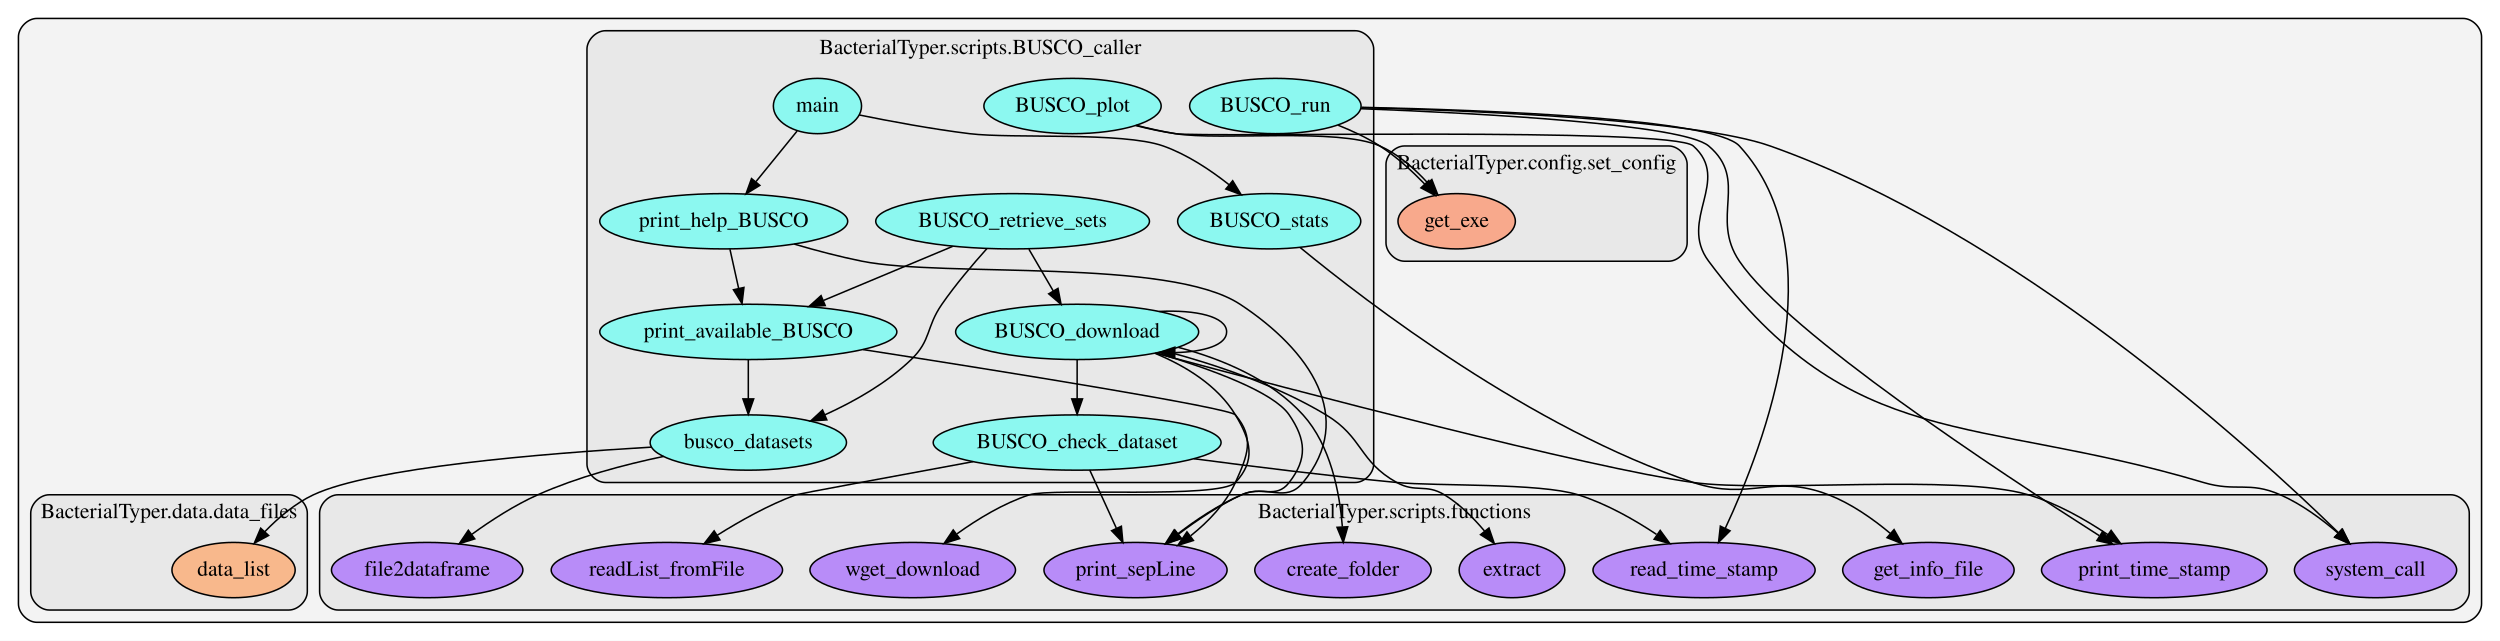
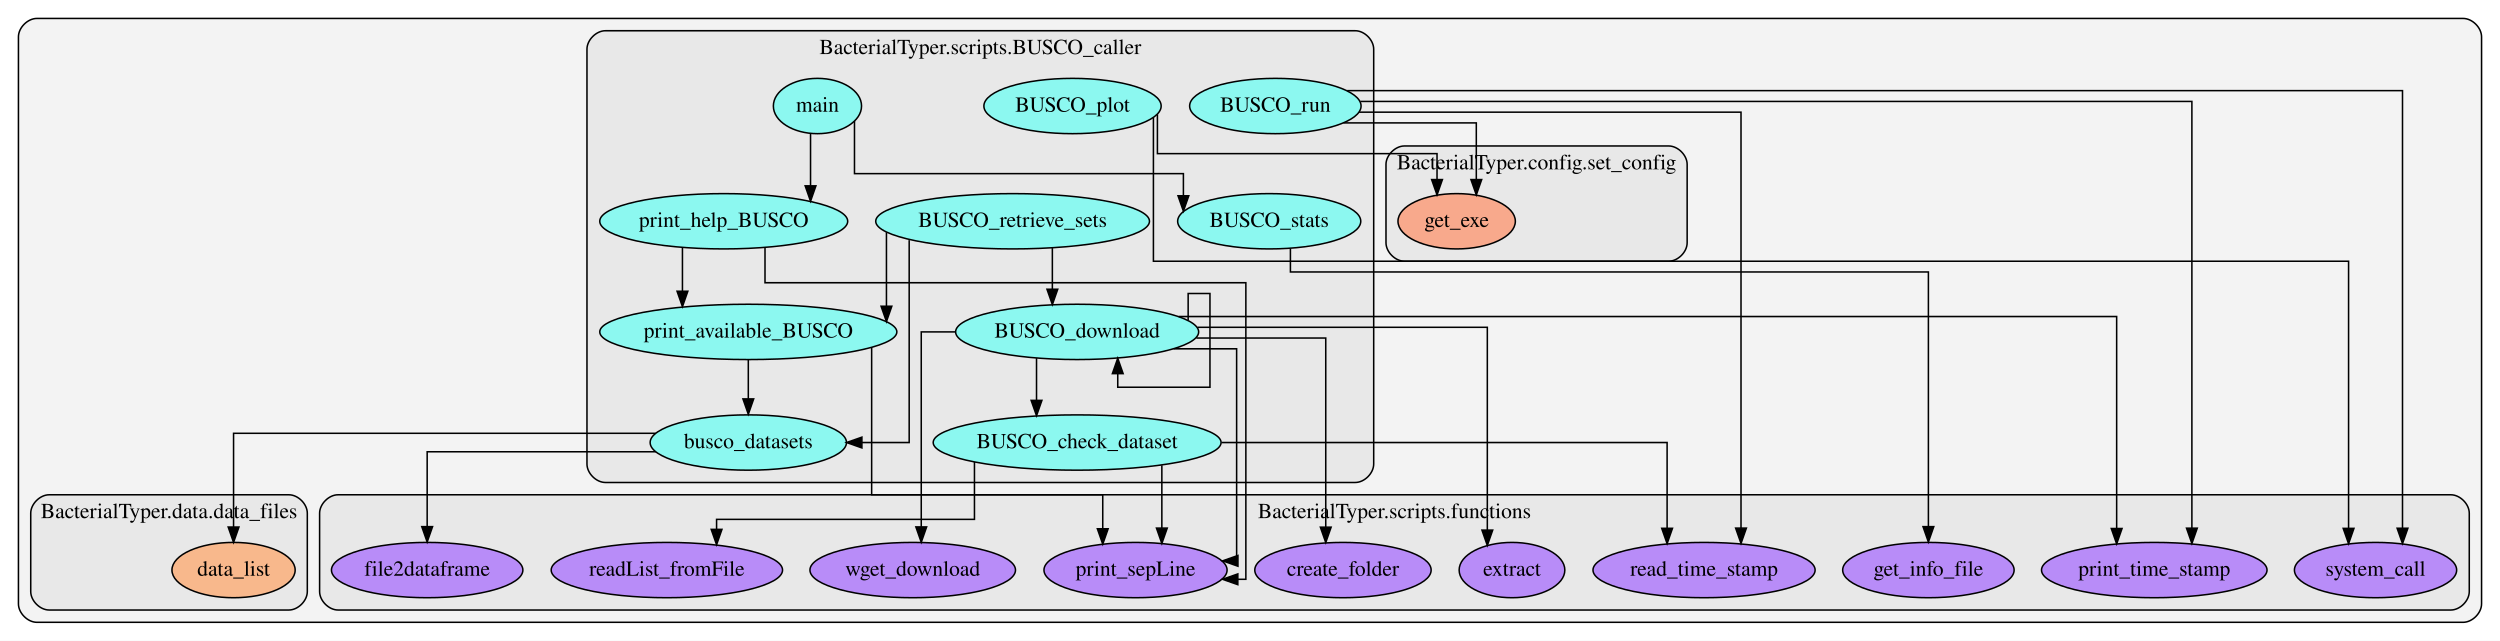
<svg xmlns="http://www.w3.org/2000/svg" width="1627pt" height="417pt" viewBox="0.00 0.00 1627.00 417.00">
  <g id="graph0" class="graph" transform="scale(1 1) rotate(0) translate(4 413)">
    <polygon fill="#ffffff" stroke="transparent" points="-4,4 -4,-413 1623,-413 1623,4 -4,4" />
    <g id="clust1" class="cluster">
      <path fill="#808080" fill-opacity="0.094" stroke="#000000" d="M20,-8C20,-8 1599,-8 1599,-8 1605,-8 1611,-14 1611,-20 1611,-20 1611,-389 1611,-389 1611,-395 1605,-401 1599,-401 1599,-401 20,-401 20,-401 14,-401 8,-395 8,-389 8,-389 8,-20 8,-20 8,-14 14,-8 20,-8" />
    </g>
    <g id="clust2" class="cluster">
      <path fill="#808080" fill-opacity="0.094" stroke="#000000" d="M910,-243C910,-243 1082,-243 1082,-243 1088,-243 1094,-249 1094,-255 1094,-255 1094,-306 1094,-306 1094,-312 1088,-318 1082,-318 1082,-318 910,-318 910,-318 904,-318 898,-312 898,-306 898,-306 898,-255 898,-255 898,-249 904,-243 910,-243" />
      <text text-anchor="middle" x="996" y="-302.8" font-family="Times,serif" font-size="14.00" fill="#000000">BacterialTyper.config.set_config</text>
    </g>
    <g id="clust3" class="cluster">
      <path fill="#808080" fill-opacity="0.094" stroke="#000000" d="M28,-16C28,-16 184,-16 184,-16 190,-16 196,-22 196,-28 196,-28 196,-79 196,-79 196,-85 190,-91 184,-91 184,-91 28,-91 28,-91 22,-91 16,-85 16,-79 16,-79 16,-28 16,-28 16,-22 22,-16 28,-16" />
      <text text-anchor="middle" x="106" y="-75.8" font-family="Times,serif" font-size="14.00" fill="#000000">BacterialTyper.data.data_files</text>
    </g>
    <g id="clust4" class="cluster">
      <path fill="#808080" fill-opacity="0.094" stroke="#000000" d="M390,-99C390,-99 878,-99 878,-99 884,-99 890,-105 890,-111 890,-111 890,-381 890,-381 890,-387 884,-393 878,-393 878,-393 390,-393 390,-393 384,-393 378,-387 378,-381 378,-381 378,-111 378,-111 378,-105 384,-99 390,-99" />
      <text text-anchor="middle" x="634" y="-377.8" font-family="Times,serif" font-size="14.00" fill="#000000">BacterialTyper.scripts.BUSCO_caller</text>
    </g>
    <g id="clust5" class="cluster">
      <path fill="#808080" fill-opacity="0.094" stroke="#000000" d="M216,-16C216,-16 1591,-16 1591,-16 1597,-16 1603,-22 1603,-28 1603,-28 1603,-79 1603,-79 1603,-85 1597,-91 1591,-91 1591,-91 216,-91 216,-91 210,-91 204,-85 204,-79 204,-79 204,-28 204,-28 204,-22 210,-16 216,-16" />
      <text text-anchor="middle" x="903.5" y="-75.8" font-family="Times,serif" font-size="14.00" fill="#000000">BacterialTyper.scripts.functions</text>
    </g>
    <g id="node1" class="node">
      <ellipse fill="#ff8e65" fill-opacity="0.698" stroke="#000000" cx="944" cy="-269" rx="38.194" ry="18" />
      <text text-anchor="middle" x="944" y="-265.3" font-family="Times,serif" font-size="14.00" fill="#000000">get_exe</text>
    </g>
    <g id="node2" class="node">
      <ellipse fill="#ffa365" fill-opacity="0.698" stroke="#000000" cx="148" cy="-42" rx="40.094" ry="18" />
      <text text-anchor="middle" x="148" y="-38.3" font-family="Times,serif" font-size="14.00" fill="#000000">data_list</text>
    </g>
    <g id="node3" class="node">
      <ellipse fill="#65fff4" fill-opacity="0.698" stroke="#000000" cx="697" cy="-125" rx="93.683" ry="18" />
      <text text-anchor="middle" x="697" y="-121.3" font-family="Times,serif" font-size="14.00" fill="#000000">BUSCO_check_dataset</text>
    </g>
    <g id="node17" class="node">
      <ellipse fill="#a365ff" fill-opacity="0.698" stroke="#000000" cx="735" cy="-42" rx="59.59" ry="18" />
      <text text-anchor="middle" x="735" y="-38.3" font-family="Times,serif" font-size="14.00" fill="#000000">print_sepLine</text>
    </g>
    <g id="edge16" class="edge">
-       <path fill="none" stroke="#000000" d="M705.245,-106.99C710.275,-96.005 716.803,-81.746 722.463,-69.383" />
-       <polygon fill="#000000" stroke="#000000" points="725.79,-70.524 726.771,-59.975 719.426,-67.61 725.79,-70.524" />
+       <path fill="none" stroke="#000000" d="M752.13,-110.161C752.13,-110.161 752.13,-69.294 752.13,-69.294" />
+       <polygon fill="#000000" stroke="#000000" points="755.63,-69.294 752.13,-59.294 748.63,-69.294 755.63,-69.294" />
    </g>
    <g id="node19" class="node">
      <ellipse fill="#a365ff" fill-opacity="0.698" stroke="#000000" cx="430" cy="-42" rx="75.287" ry="18" />
      <text text-anchor="middle" x="430" y="-38.3" font-family="Times,serif" font-size="14.00" fill="#000000">readList_fromFile</text>
    </g>
    <g id="edge15" class="edge">
-       <path fill="none" stroke="#000000" d="M629.33,-112.564C577.795,-103.072 515.418,-91.527 514,-91 496.141,-84.362 477.704,-74.054 462.669,-64.602" />
-       <polygon fill="#000000" stroke="#000000" points="464.541,-61.645 454.24,-59.17 460.75,-67.529 464.541,-61.645" />
+       <path fill="none" stroke="#000000" d="M630.176,-112.383C630.176,-97.571 630.176,-75 630.176,-75 630.176,-75 462.349,-75 462.349,-75 462.349,-75 462.349,-68.5 462.349,-68.5" />
+       <polygon fill="#000000" stroke="#000000" points="465.85,-68.5 462.349,-58.5 458.85,-68.5 465.85,-68.5" />
    </g>
    <g id="node20" class="node">
      <ellipse fill="#a365ff" fill-opacity="0.698" stroke="#000000" cx="1105" cy="-42" rx="72.287" ry="18" />
      <text text-anchor="middle" x="1105" y="-38.3" font-family="Times,serif" font-size="14.00" fill="#000000">read_time_stamp</text>
    </g>
    <g id="edge14" class="edge">
-       <path fill="none" stroke="#000000" d="M772.955,-114.457C812.303,-109.261 861.168,-103.222 905,-99 931.161,-96.48 997.916,-98.846 1023,-91 1041.088,-85.342 1059.368,-74.971 1074.064,-65.222" />
-       <polygon fill="#000000" stroke="#000000" points="1076.455,-67.826 1082.717,-59.28 1072.492,-62.055 1076.455,-67.826" />
+       <path fill="none" stroke="#000000" d="M790.925,-125C904.594,-125 1080.952,-125 1080.952,-125 1080.952,-125 1080.952,-69.198 1080.952,-69.198" />
+       <polygon fill="#000000" stroke="#000000" points="1084.452,-69.198 1080.952,-59.198 1077.452,-69.198 1084.452,-69.198" />
    </g>
    <g id="node4" class="node">
      <ellipse fill="#65fff4" fill-opacity="0.698" stroke="#000000" cx="697" cy="-197" rx="79.087" ry="18" />
      <text text-anchor="middle" x="697" y="-193.3" font-family="Times,serif" font-size="14.00" fill="#000000">BUSCO_download</text>
    </g>
    <g id="edge12" class="edge">
-       <path fill="none" stroke="#000000" d="M697,-178.831C697,-171.131 697,-161.974 697,-153.417" />
-       <polygon fill="#000000" stroke="#000000" points="700.5,-153.413 697,-143.413 693.5,-153.413 700.5,-153.413" />
+       <path fill="none" stroke="#000000" d="M670.569,-179.937C670.569,-179.937 670.569,-152.441 670.569,-152.441" />
+       <polygon fill="#000000" stroke="#000000" points="674.069,-152.441 670.569,-142.441 667.069,-152.441 674.069,-152.441" />
    </g>
    <g id="edge11" class="edge">
-       <path fill="none" stroke="#000000" d="M750.535,-210.315C774.054,-211.493 794.293,-207.055 794.293,-197 794.293,-188.438 779.617,-183.948 760.736,-183.532" />
-       <polygon fill="#000000" stroke="#000000" points="760.481,-180.035 750.535,-183.685 760.586,-187.035 760.481,-180.035" />
+       <path fill="none" stroke="#000000" d="M769.249,-204.637C769.249,-211.989 769.249,-222 769.249,-222 769.249,-222 783.442,-222 783.442,-222 783.442,-222 783.442,-161 783.442,-161 783.442,-161 723.431,-161 723.431,-161 723.431,-161 723.431,-169.844 723.431,-169.844" />
+       <polygon fill="#000000" stroke="#000000" points="719.931,-169.843 723.431,-179.844 726.931,-169.844 719.931,-169.843" />
    </g>
    <g id="node13" class="node">
      <ellipse fill="#a365ff" fill-opacity="0.698" stroke="#000000" cx="870" cy="-42" rx="57.391" ry="18" />
      <text text-anchor="middle" x="870" y="-38.3" font-family="Times,serif" font-size="14.00" fill="#000000">create_folder</text>
    </g>
    <g id="edge10" class="edge">
-       <path fill="none" stroke="#000000" d="M762.944,-186.904C791.507,-179.324 823.116,-166.086 844,-143 861.954,-123.152 867.843,-92.553 869.614,-70.234" />
-       <polygon fill="#000000" stroke="#000000" points="873.121,-70.207 870.187,-60.027 866.132,-69.815 873.121,-70.207" />
+       <path fill="none" stroke="#000000" d="M774.582,-193C816.106,-193 858.798,-193 858.798,-193 858.798,-193 858.798,-69.915 858.798,-69.915" />
+       <polygon fill="#000000" stroke="#000000" points="862.298,-69.915 858.798,-59.915 855.298,-69.915 862.298,-69.915" />
    </g>
    <g id="node14" class="node">
      <ellipse fill="#a365ff" fill-opacity="0.698" stroke="#000000" cx="980" cy="-42" rx="34.394" ry="18" />
      <text text-anchor="middle" x="980" y="-38.3" font-family="Times,serif" font-size="14.00" fill="#000000">extract</text>
    </g>
    <g id="edge8" class="edge">
-       <path fill="none" stroke="#000000" d="M754.386,-184.49C786.633,-175.879 826.754,-162.437 859,-143 883.23,-128.395 880.28,-112.758 905,-99 917.433,-92.08 923.838,-98.387 936,-91 945.923,-84.973 954.897,-76.017 962.114,-67.405" />
-       <polygon fill="#000000" stroke="#000000" points="965.016,-69.377 968.467,-59.36 959.523,-65.038 965.016,-69.377" />
+       <path fill="none" stroke="#000000" d="M775.29,-200C854.059,-200 963.95,-200 963.95,-200 963.95,-200 963.95,-68.019 963.95,-68.019" />
+       <polygon fill="#000000" stroke="#000000" points="967.45,-68.019 963.95,-58.019 960.45,-68.019 967.45,-68.019" />
    </g>
    <g id="edge13" class="edge">
-       <path fill="none" stroke="#000000" d="M748.966,-183.278C783.66,-172.946 824.739,-158.034 835,-143 846.024,-126.848 846.976,-114.459 835,-99 826.286,-87.751 816.904,-96.997 804,-91 789.494,-84.258 774.846,-74.388 762.801,-65.27" />
-       <polygon fill="#000000" stroke="#000000" points="764.951,-62.509 754.911,-59.125 760.65,-68.031 764.951,-62.509" />
+       <path fill="none" stroke="#000000" d="M759.774,-186C781.634,-186 800.798,-186 800.798,-186 800.798,-186 800.798,-48 800.798,-48 800.798,-48 799.883,-48 799.883,-48" />
+       <polygon fill="#000000" stroke="#000000" points="801.649,-44.5 791.649,-48 801.649,-51.5 801.649,-44.5" />
    </g>
    <g id="node18" class="node">
      <ellipse fill="#a365ff" fill-opacity="0.698" stroke="#000000" cx="1398" cy="-42" rx="73.387" ry="18" />
      <text text-anchor="middle" x="1398" y="-38.3" font-family="Times,serif" font-size="14.00" fill="#000000">print_time_stamp</text>
    </g>
    <g id="edge9" class="edge">
-       <path fill="none" stroke="#000000" d="M747.956,-183.175C839.859,-158.47 1030.122,-108.44 1098,-99 1146.015,-92.323 1269.515,-104.753 1316,-91 1334.478,-85.533 1353.076,-74.934 1367.877,-64.988" />
-       <polygon fill="#000000" stroke="#000000" points="1369.913,-67.835 1376.124,-59.252 1365.916,-62.089 1369.913,-67.835" />
+       <path fill="none" stroke="#000000" d="M763.099,-207C933.329,-207 1373.519,-207 1373.519,-207 1373.519,-207 1373.519,-69.036 1373.519,-69.036" />
+       <polygon fill="#000000" stroke="#000000" points="1377.019,-69.036 1373.519,-59.036 1370.019,-69.037 1377.019,-69.036" />
    </g>
    <g id="node22" class="node">
      <ellipse fill="#a365ff" fill-opacity="0.698" stroke="#000000" cx="590" cy="-42" rx="66.888" ry="18" />
      <text text-anchor="middle" x="590" y="-38.3" font-family="Times,serif" font-size="14.00" fill="#000000">wget_download</text>
    </g>
    <g id="edge7" class="edge">
-       <path fill="none" stroke="#000000" d="M747.536,-183.109C767.497,-174.876 788.402,-162.177 800,-143 810.121,-126.267 813.409,-113.234 800,-99 789.772,-88.144 680.176,-95.637 666,-91 649.109,-85.475 632.295,-75.254 618.793,-65.572" />
-       <polygon fill="#000000" stroke="#000000" points="620.542,-62.51 610.431,-59.341 616.359,-68.123 620.542,-62.51" />
+       <path fill="none" stroke="#000000" d="M617.565,-197C604.731,-197 595.553,-197 595.553,-197 595.553,-197 595.553,-70.084 595.553,-70.084" />
+       <polygon fill="#000000" stroke="#000000" points="599.053,-70.084 595.553,-60.084 592.053,-70.084 599.053,-70.084" />
    </g>
    <g id="node5" class="node">
      <ellipse fill="#65fff4" fill-opacity="0.698" stroke="#000000" cx="694" cy="-344" rx="57.69" ry="18" />
      <text text-anchor="middle" x="694" y="-340.3" font-family="Times,serif" font-size="14.00" fill="#000000">BUSCO_plot</text>
    </g>
    <g id="edge25" class="edge">
-       <path fill="none" stroke="#000000" d="M735.532,-331.445C743.898,-329.313 752.678,-327.354 761,-326 790.225,-321.246 866.937,-330.011 894,-318 905.977,-312.685 916.734,-303.156 925.174,-293.905" />
-       <polygon fill="#000000" stroke="#000000" points="927.844,-296.168 931.695,-286.298 922.53,-291.612 927.844,-296.168" />
+       <path fill="none" stroke="#000000" d="M749.244,-338.6C749.244,-329.719 749.244,-313 749.244,-313 749.244,-313 931.218,-313 931.218,-313 931.218,-313 931.218,-296.137 931.218,-296.137" />
+       <polygon fill="#000000" stroke="#000000" points="934.718,-296.137 931.218,-286.137 927.718,-296.138 934.718,-296.137" />
    </g>
    <g id="node21" class="node">
      <ellipse fill="#a365ff" fill-opacity="0.698" stroke="#000000" cx="1542" cy="-42" rx="52.791" ry="18" />
      <text text-anchor="middle" x="1542" y="-38.3" font-family="Times,serif" font-size="14.00" fill="#000000">system_call</text>
    </g>
    <g id="edge26" class="edge">
-       <path fill="none" stroke="#000000" d="M735.137,-331.296C743.613,-329.147 752.536,-327.219 761,-326 779.536,-323.329 1084.057,-330.503 1098,-318 1123.037,-295.55 1087.879,-269.945 1108,-243 1201.8,-117.388 1279.758,-143.767 1430,-99 1451.568,-92.573 1459.394,-100.048 1480,-91 1493.614,-85.022 1506.813,-75.324 1517.508,-66.127" />
-       <polygon fill="#000000" stroke="#000000" points="1520.056,-68.543 1525.164,-59.261 1515.382,-63.332 1520.056,-68.543" />
+       <path fill="none" stroke="#000000" d="M746.643,-336.409C746.643,-312.92 746.643,-243 746.643,-243 746.643,-243 1524.452,-243 1524.452,-243 1524.452,-243 1524.452,-69.137 1524.452,-69.137" />
+       <polygon fill="#000000" stroke="#000000" points="1527.952,-69.137 1524.452,-59.137 1520.952,-69.137 1527.952,-69.137" />
    </g>
    <g id="node6" class="node">
      <ellipse fill="#65fff4" fill-opacity="0.698" stroke="#000000" cx="655" cy="-269" rx="89.084" ry="18" />
      <text text-anchor="middle" x="655" y="-265.3" font-family="Times,serif" font-size="14.00" fill="#000000">BUSCO_retrieve_sets</text>
    </g>
    <g id="edge18" class="edge">
-       <path fill="none" stroke="#000000" d="M665.598,-250.831C670.41,-242.583 676.196,-232.663 681.484,-223.599" />
-       <polygon fill="#000000" stroke="#000000" points="684.535,-225.315 686.551,-214.913 678.489,-221.788 684.535,-225.315" />
+       <path fill="none" stroke="#000000" d="M680.875,-251.571C680.875,-251.571 680.875,-224.769 680.875,-224.769" />
+       <polygon fill="#000000" stroke="#000000" points="684.375,-224.769 680.875,-214.769 677.375,-224.769 684.375,-224.769" />
    </g>
    <g id="node9" class="node">
      <ellipse fill="#65fff4" fill-opacity="0.698" stroke="#000000" cx="483" cy="-125" rx="63.889" ry="18" />
      <text text-anchor="middle" x="483" y="-121.3" font-family="Times,serif" font-size="14.00" fill="#000000">busco_datasets</text>
    </g>
    <g id="edge17" class="edge">
-       <path fill="none" stroke="#000000" d="M638.302,-251.232C629.124,-241.032 617.843,-227.751 609,-215 598.57,-199.959 602.173,-191.708 589,-179 573.097,-163.658 551.971,-151.708 532.767,-142.994" />
-       <polygon fill="#000000" stroke="#000000" points="534.091,-139.753 523.525,-138.976 531.3,-146.173 534.091,-139.753" />
+       <path fill="none" stroke="#000000" d="M587.697,-256.723C587.697,-221.899 587.697,-125 587.697,-125 587.697,-125 556.919,-125 556.919,-125" />
+       <polygon fill="#000000" stroke="#000000" points="556.919,-121.5 546.919,-125 556.919,-128.5 556.919,-121.5" />
    </g>
    <g id="node11" class="node">
      <ellipse fill="#65fff4" fill-opacity="0.698" stroke="#000000" cx="483" cy="-197" rx="96.683" ry="18" />
      <text text-anchor="middle" x="483" y="-193.3" font-family="Times,serif" font-size="14.00" fill="#000000">print_available_BUSCO</text>
    </g>
    <g id="edge19" class="edge">
-       <path fill="none" stroke="#000000" d="M615.971,-252.662C591.077,-242.242 558.609,-228.65 531.989,-217.507" />
-       <polygon fill="#000000" stroke="#000000" points="533.046,-214.155 522.47,-213.523 530.343,-220.613 533.046,-214.155" />
+       <path fill="none" stroke="#000000" d="M572.9,-261.833C572.9,-261.833 572.9,-213.717 572.9,-213.717" />
+       <polygon fill="#000000" stroke="#000000" points="576.4,-213.717 572.9,-203.717 569.4,-213.717 576.4,-213.717" />
    </g>
    <g id="node7" class="node">
      <ellipse fill="#65fff4" fill-opacity="0.698" stroke="#000000" cx="826" cy="-344" rx="55.79" ry="18" />
      <text text-anchor="middle" x="826" y="-340.3" font-family="Times,serif" font-size="14.00" fill="#000000">BUSCO_run</text>
    </g>
    <g id="edge23" class="edge">
-       <path fill="none" stroke="#000000" d="M866.873,-331.489C876.147,-327.815 885.702,-323.322 894,-318 904.603,-311.2 914.816,-301.875 923.217,-293.183" />
-       <polygon fill="#000000" stroke="#000000" points="925.848,-295.494 930.097,-285.788 920.723,-290.726 925.848,-295.494" />
+       <path fill="none" stroke="#000000" d="M870.277,-333C908.218,-333 956.782,-333 956.782,-333 956.782,-333 956.782,-296.151 956.782,-296.151" />
+       <polygon fill="#000000" stroke="#000000" points="960.282,-296.151 956.782,-286.151 953.282,-296.151 960.282,-296.151" />
    </g>
    <g id="edge22" class="edge">
-       <path fill="none" stroke="#000000" d="M881.657,-342.247C958.913,-339.308 1091.117,-332.251 1108,-318 1134.362,-295.748 1108.643,-271.555 1128,-243 1159.552,-196.455 1296.251,-106.3 1362.177,-64.406" />
-       <polygon fill="#000000" stroke="#000000" points="1364.415,-67.131 1370.991,-58.824 1360.67,-61.217 1364.415,-67.131" />
+       <path fill="none" stroke="#000000" d="M881.313,-347C1029.184,-347 1422.481,-347 1422.481,-347 1422.481,-347 1422.481,-69.272 1422.481,-69.272" />
+       <polygon fill="#000000" stroke="#000000" points="1425.981,-69.272 1422.481,-59.272 1418.981,-69.272 1425.981,-69.272" />
    </g>
    <g id="edge20" class="edge">
-       <path fill="none" stroke="#000000" d="M882.034,-343.183C964.797,-341.387 1111.745,-335.715 1128,-318 1191.635,-248.651 1144.507,-123.987 1118.798,-69.146" />
-       <polygon fill="#000000" stroke="#000000" points="1121.913,-67.547 1114.427,-60.05 1115.604,-70.579 1121.913,-67.547" />
+       <path fill="none" stroke="#000000" d="M880.529,-340C967.778,-340 1129.048,-340 1129.048,-340 1129.048,-340 1129.048,-69.31 1129.048,-69.31" />
+       <polygon fill="#000000" stroke="#000000" points="1132.548,-69.31 1129.048,-59.31 1125.548,-69.31 1132.548,-69.31" />
    </g>
    <g id="edge21" class="edge">
-       <path fill="none" stroke="#000000" d="M882.035,-342.93C960.943,-340.836 1100.482,-334.817 1148,-318 1306.985,-261.735 1460.305,-122.504 1517.975,-66.203" />
-       <polygon fill="#000000" stroke="#000000" points="1520.484,-68.645 1525.156,-59.136 1515.574,-63.656 1520.484,-68.645" />
+       <path fill="none" stroke="#000000" d="M872.723,-354C1034.299,-354 1559.548,-354 1559.548,-354 1559.548,-354 1559.548,-69.219 1559.548,-69.219" />
+       <polygon fill="#000000" stroke="#000000" points="1563.049,-69.219 1559.548,-59.219 1556.049,-69.219 1563.049,-69.219" />
    </g>
    <g id="node8" class="node">
      <ellipse fill="#65fff4" fill-opacity="0.698" stroke="#000000" cx="822" cy="-269" rx="59.59" ry="18" />
      <text text-anchor="middle" x="822" y="-265.3" font-family="Times,serif" font-size="14.00" fill="#000000">BUSCO_stats</text>
    </g>
    <g id="node16" class="node">
      <ellipse fill="#a365ff" fill-opacity="0.698" stroke="#000000" cx="1251" cy="-42" rx="55.79" ry="18" />
      <text text-anchor="middle" x="1251" y="-38.3" font-family="Times,serif" font-size="14.00" fill="#000000">get_info_file</text>
    </g>
    <g id="edge24" class="edge">
-       <path fill="none" stroke="#000000" d="M842.13,-251.925C885.531,-216.227 992.543,-134.106 1098,-99 1135.262,-86.596 1149.361,-105.14 1186,-91 1200.641,-85.35 1214.81,-75.382 1226.163,-65.904" />
-       <polygon fill="#000000" stroke="#000000" points="1228.661,-68.37 1233.898,-59.159 1224.061,-63.094 1228.661,-68.37" />
-     </g>
-     <g id="edge1" class="edge">
-       <path fill="none" stroke="#000000" d="M419.968,-122.01C348.747,-117.835 237.818,-108.695 200,-91 188.062,-85.415 177.077,-76.025 168.309,-66.951" />
-       <polygon fill="#000000" stroke="#000000" points="170.823,-64.514 161.493,-59.493 165.656,-69.236 170.823,-64.514" />
+       <path fill="none" stroke="#000000" d="M835.802,-251.341C835.802,-243.495 835.802,-236 835.802,-236 835.802,-236 1251,-236 1251,-236 1251,-236 1251,-70.251 1251,-70.251" />
+       <polygon fill="#000000" stroke="#000000" points="1254.5,-70.251 1251,-60.251 1247.5,-70.251 1254.5,-70.251" />
+     </g>
+     <g id="edge2" class="edge">
+       <path fill="none" stroke="#000000" d="M422.722,-131C326.273,-131 148,-131 148,-131 148,-131 148,-70.01 148,-70.01" />
+       <polygon fill="#000000" stroke="#000000" points="151.5,-70.01 148,-60.011 144.5,-70.01 151.5,-70.01" />
    </g>
    <g id="node15" class="node">
      <ellipse fill="#a365ff" fill-opacity="0.698" stroke="#000000" cx="274" cy="-42" rx="62.289" ry="18" />
      <text text-anchor="middle" x="274" y="-38.3" font-family="Times,serif" font-size="14.00" fill="#000000">file2dataframe</text>
    </g>
-     <g id="edge2" class="edge">
-       <path fill="none" stroke="#000000" d="M427.848,-115.957C402.251,-110.601 371.84,-102.552 346,-91 330.971,-84.281 315.703,-74.415 303.117,-65.293" />
-       <polygon fill="#000000" stroke="#000000" points="304.978,-62.314 294.868,-59.145 300.794,-67.927 304.978,-62.314" />
+     <g id="edge1" class="edge">
+       <path fill="none" stroke="#000000" d="M422.829,-119C361.086,-119 274,-119 274,-119 274,-119 274,-70.248 274,-70.248" />
+       <polygon fill="#000000" stroke="#000000" points="277.5,-70.248 274,-60.248 270.5,-70.248 277.5,-70.248" />
    </g>
    <g id="node10" class="node">
      <ellipse fill="#65fff4" fill-opacity="0.698" stroke="#000000" cx="528" cy="-344" rx="28.695" ry="18" />
      <text text-anchor="middle" x="528" y="-340.3" font-family="Times,serif" font-size="14.00" fill="#000000">main</text>
    </g>
    <g id="edge27" class="edge">
-       <path fill="none" stroke="#000000" d="M555.183,-338.176C575.001,-334.146 602.55,-328.989 627,-326 654.849,-322.596 726.554,-327.368 753,-318 768.528,-312.499 783.691,-302.417 795.829,-292.822" />
-       <polygon fill="#000000" stroke="#000000" points="798.227,-295.381 803.716,-286.319 793.774,-289.98 798.227,-295.381" />
+       <path fill="none" stroke="#000000" d="M552.095,-334.235C552.095,-321.272 552.095,-300 552.095,-300 552.095,-300 766.155,-300 766.155,-300 766.155,-300 766.155,-285.574 766.155,-285.574" />
+       <polygon fill="#000000" stroke="#000000" points="769.655,-285.574 766.155,-275.574 762.655,-285.574 769.655,-285.574" />
    </g>
    <g id="node12" class="node">
      <ellipse fill="#65fff4" fill-opacity="0.698" stroke="#000000" cx="467" cy="-269" rx="80.686" ry="18" />
      <text text-anchor="middle" x="467" y="-265.3" font-family="Times,serif" font-size="14.00" fill="#000000">print_help_BUSCO</text>
    </g>
    <g id="edge28" class="edge">
-       <path fill="none" stroke="#000000" d="M514.764,-327.726C506.946,-318.113 496.87,-305.726 487.99,-294.808" />
-       <polygon fill="#000000" stroke="#000000" points="490.515,-292.365 481.49,-286.816 485.084,-296.782 490.515,-292.365" />
+       <path fill="none" stroke="#000000" d="M523.498,-325.845C523.498,-325.845 523.498,-292.053 523.498,-292.053" />
+       <polygon fill="#000000" stroke="#000000" points="526.998,-292.053 523.498,-282.053 519.998,-292.053 526.998,-292.053" />
    </g>
    <g id="edge5" class="edge">
-       <path fill="none" stroke="#000000" d="M483,-178.831C483,-171.131 483,-161.974 483,-153.417" />
+       <path fill="none" stroke="#000000" d="M483,-178.831C483,-178.831 483,-153.413 483,-153.413" />
      <polygon fill="#000000" stroke="#000000" points="486.5,-153.413 483,-143.413 479.5,-153.413 486.5,-153.413" />
    </g>
    <g id="edge6" class="edge">
-       <path fill="none" stroke="#000000" d="M557.735,-185.48C650.211,-171.053 796.073,-147.653 800,-143 812.614,-128.056 808.071,-116.812 800,-99 793.769,-85.249 782.4,-73.504 770.892,-64.312" />
-       <polygon fill="#000000" stroke="#000000" points="772.663,-61.266 762.56,-58.077 768.47,-66.871 772.663,-61.266" />
+       <path fill="none" stroke="#000000" d="M563.268,-186.836C563.268,-160.305 563.268,-91 563.268,-91 563.268,-91 713.667,-91 713.667,-91 713.667,-91 713.667,-68.863 713.667,-68.863" />
+       <polygon fill="#000000" stroke="#000000" points="717.168,-68.863 713.667,-58.863 710.168,-68.863 717.168,-68.863" />
    </g>
    <g id="edge4" class="edge">
-       <path fill="none" stroke="#000000" d="M471.038,-250.831C472.749,-243.131 474.784,-233.974 476.685,-225.417" />
-       <polygon fill="#000000" stroke="#000000" points="480.155,-225.934 478.908,-215.413 473.322,-224.416 480.155,-225.934" />
+       <path fill="none" stroke="#000000" d="M440.136,-251.937C440.136,-251.937 440.136,-223.445 440.136,-223.445" />
+       <polygon fill="#000000" stroke="#000000" points="443.636,-223.445 440.136,-213.445 436.636,-223.445 443.636,-223.445" />
    </g>
    <g id="edge3" class="edge">
-       <path fill="none" stroke="#000000" d="M512.881,-254.136C526.919,-250.025 542.487,-245.901 557,-243 610.952,-232.216 757.076,-245.301 803,-215 848.641,-184.885 878.667,-141.287 844,-99 832.506,-84.979 820.646,-98.184 804,-91 789.203,-84.614 774.419,-74.705 762.353,-65.464" />
-       <polygon fill="#000000" stroke="#000000" points="764.481,-62.684 754.467,-59.224 760.138,-68.174 764.481,-62.684" />
+       <path fill="none" stroke="#000000" d="M493.864,-251.804C493.864,-240.963 493.864,-229 493.864,-229 493.864,-229 806.802,-229 806.802,-229 806.802,-229 806.802,-36 806.802,-36 806.802,-36 801.574,-36 801.574,-36" />
+       <polygon fill="#000000" stroke="#000000" points="801.574,-32.5 791.574,-36 801.574,-39.5 801.574,-32.5" />
    </g>
  </g>
</svg>
